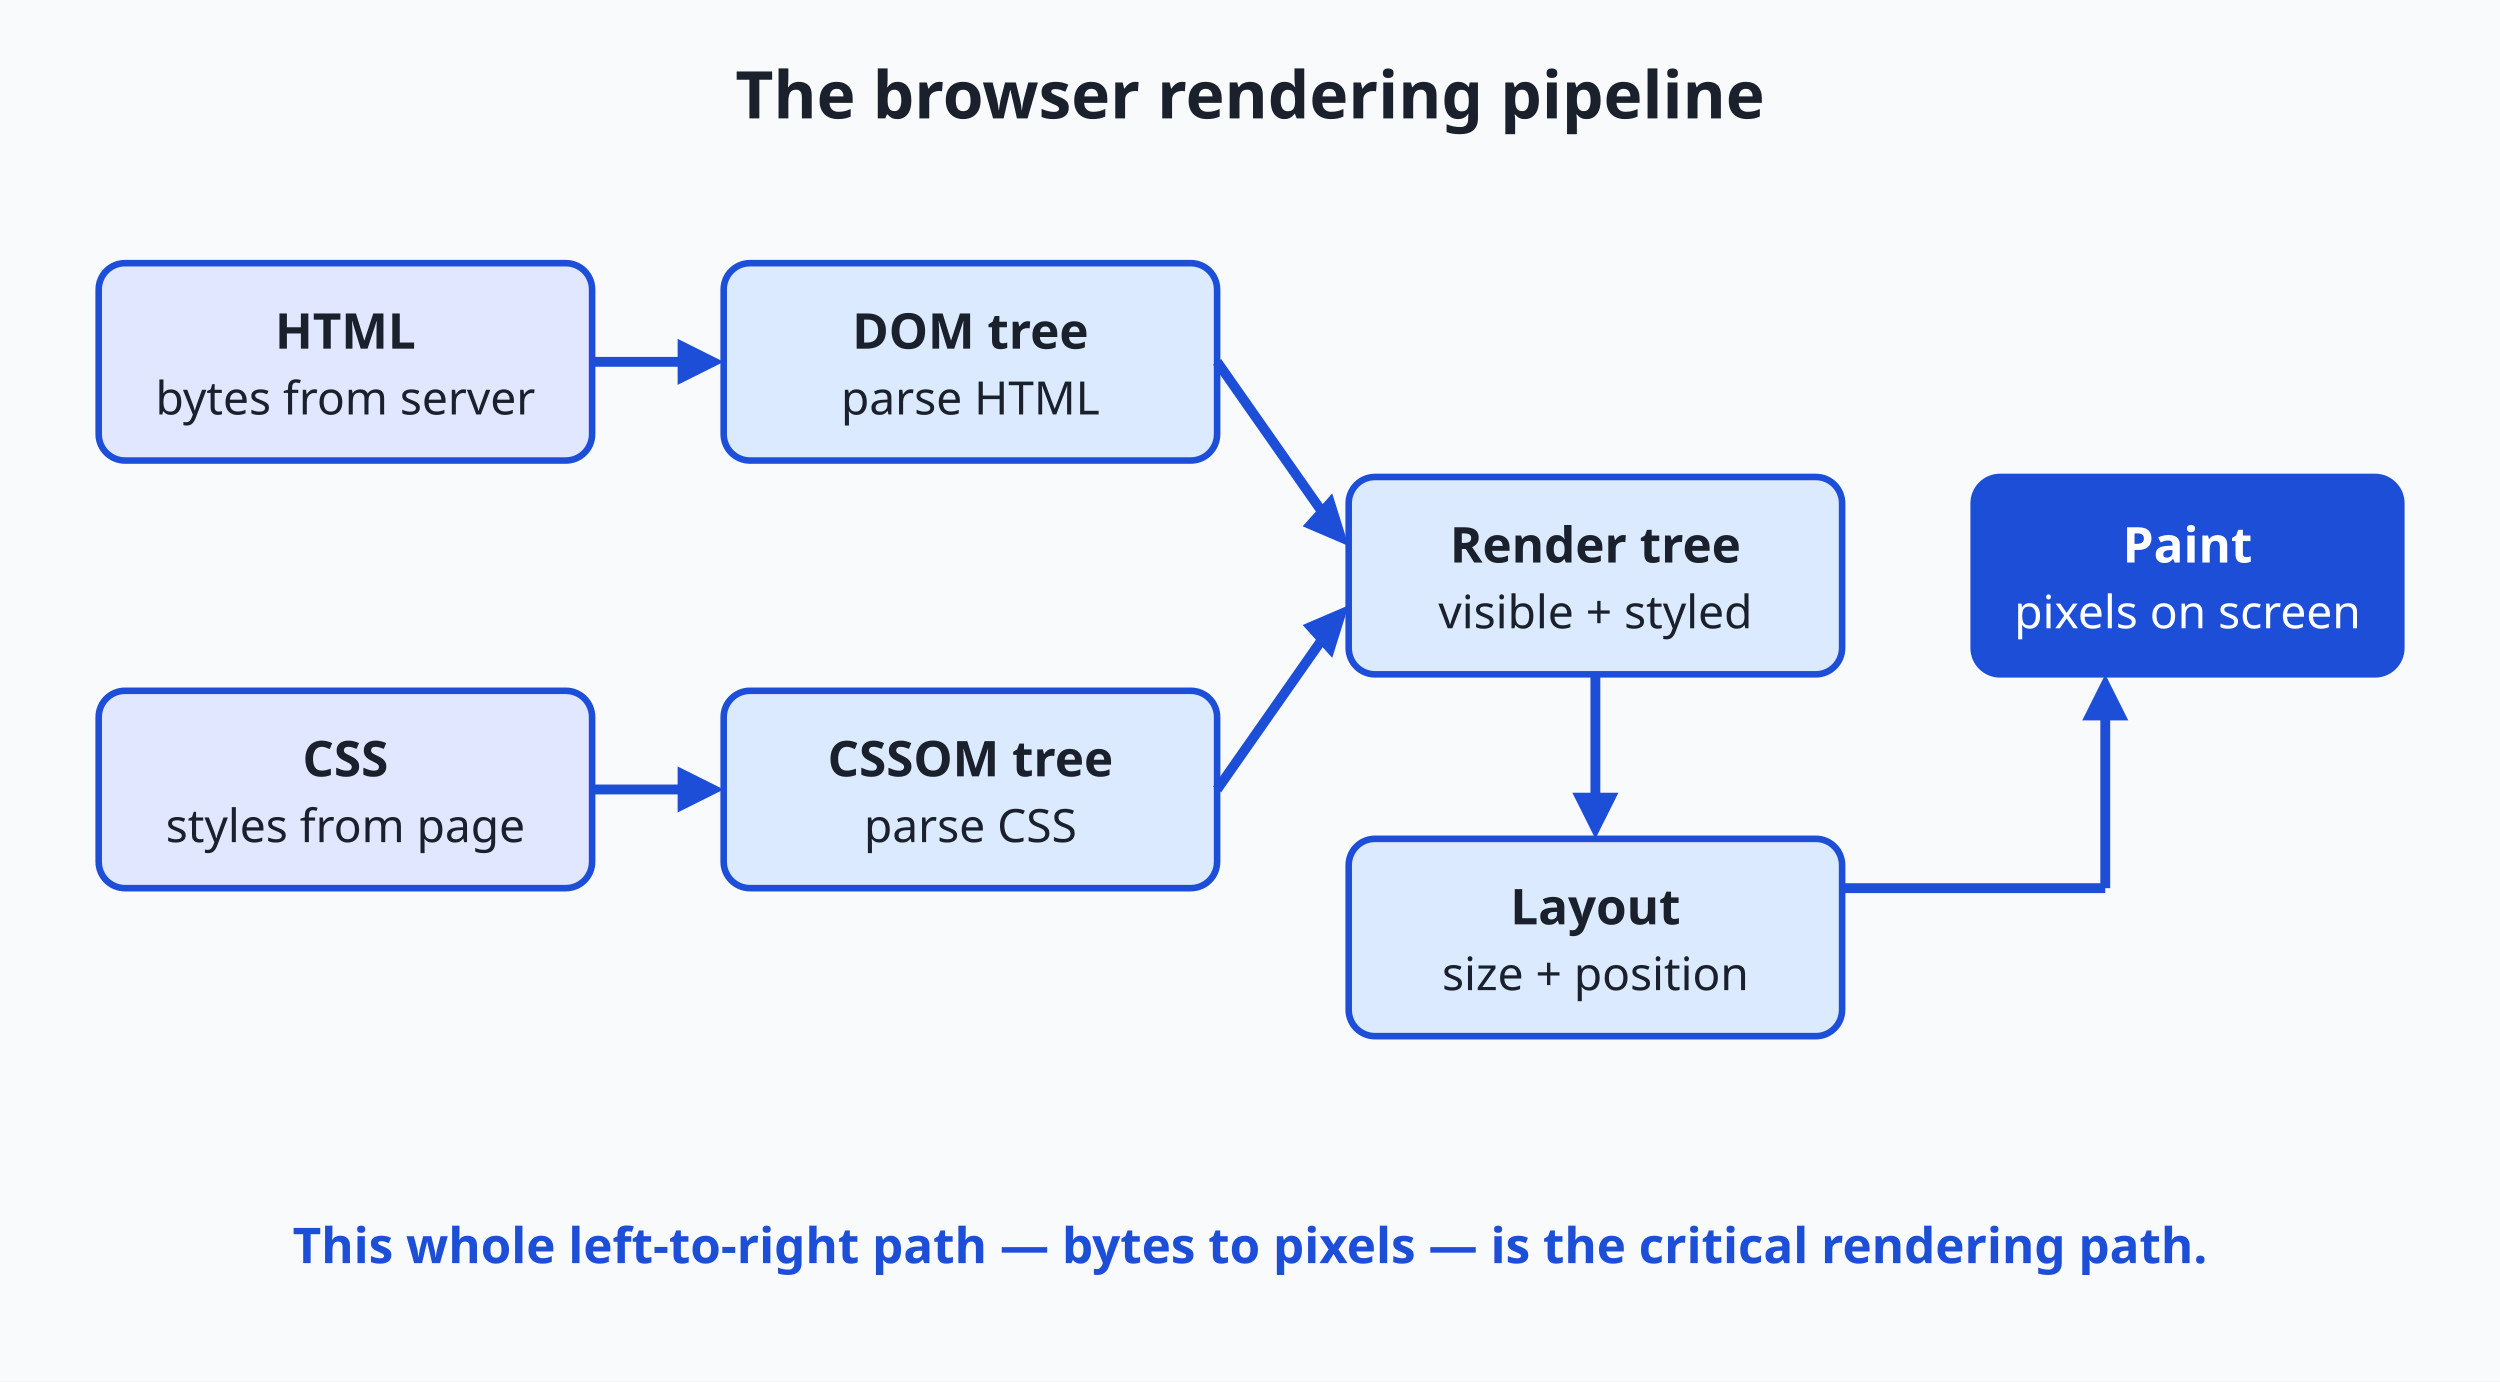
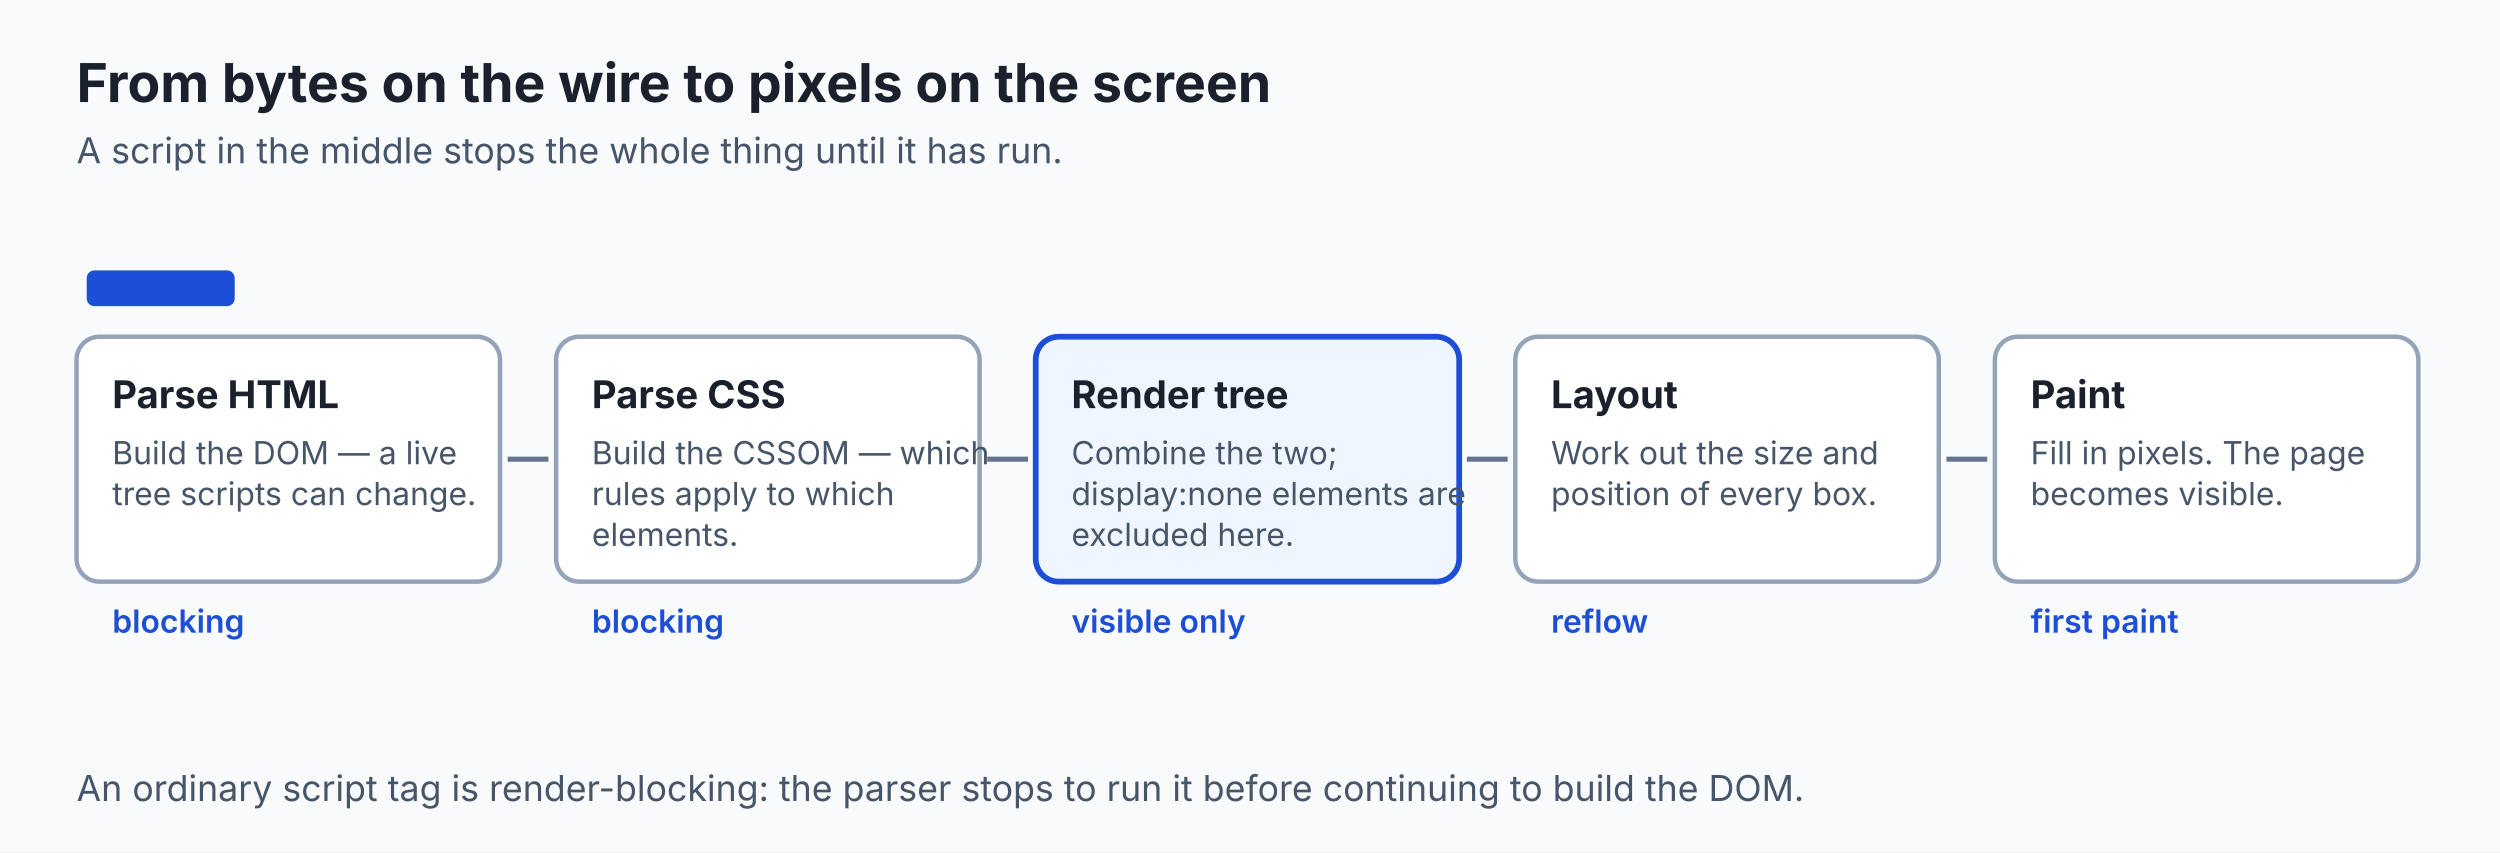
- <svg xmlns="http://www.w3.org/2000/svg" viewBox="0 0 760 420" role="img" font-family="system-ui, sans-serif">
-   <rect x="0" y="0" width="760" height="420" fill="#f8fafc" />
-   <text x="380" y="36" text-anchor="middle" font-size="20" font-weight="bold" fill="#1a202c">The browser rendering pipeline</text>
-   <rect x="30" y="80" width="150" height="60" fill="#e0e7ff" stroke="#1d4ed8" stroke-width="2" rx="8" />
-   <text x="105" y="106" text-anchor="middle" font-size="15" font-weight="bold" fill="#1a202c">HTML</text>
-   <text x="105" y="126" text-anchor="middle" font-size="14" fill="#1a202c">bytes from server</text>
-   <rect x="30" y="210" width="150" height="60" fill="#e0e7ff" stroke="#1d4ed8" stroke-width="2" rx="8" />
-   <text x="105" y="236" text-anchor="middle" font-size="15" font-weight="bold" fill="#1a202c">CSS</text>
-   <text x="105" y="256" text-anchor="middle" font-size="14" fill="#1a202c">styles from page</text>
-   <rect x="220" y="80" width="150" height="60" fill="#dbeafe" stroke="#1d4ed8" stroke-width="2" rx="8" />
-   <text x="295" y="106" text-anchor="middle" font-size="15" font-weight="bold" fill="#1a202c">DOM tree</text>
-   <text x="295" y="126" text-anchor="middle" font-size="14" fill="#1a202c">parse HTML</text>
-   <rect x="220" y="210" width="150" height="60" fill="#dbeafe" stroke="#1d4ed8" stroke-width="2" rx="8" />
-   <text x="295" y="236" text-anchor="middle" font-size="15" font-weight="bold" fill="#1a202c">CSSOM tree</text>
-   <text x="295" y="256" text-anchor="middle" font-size="14" fill="#1a202c">parse CSS</text>
-   <rect x="410" y="145" width="150" height="60" fill="#dbeafe" stroke="#1d4ed8" stroke-width="2" rx="8" />
-   <text x="485" y="171" text-anchor="middle" font-size="15" font-weight="bold" fill="#1a202c">Render tree</text>
-   <text x="485" y="191" text-anchor="middle" font-size="14" fill="#1a202c">visible + styled</text>
-   <rect x="410" y="255" width="150" height="60" fill="#dbeafe" stroke="#1d4ed8" stroke-width="2" rx="8" />
-   <text x="485" y="281" text-anchor="middle" font-size="15" font-weight="bold" fill="#1a202c">Layout</text>
-   <text x="485" y="301" text-anchor="middle" font-size="14" fill="#1a202c">size + position</text>
-   <rect x="600" y="145" width="130" height="60" fill="#1d4ed8" stroke="#1d4ed8" stroke-width="2" rx="8" />
-   <text x="665" y="171" text-anchor="middle" font-size="15" font-weight="bold" fill="#ffffff">Paint</text>
-   <text x="665" y="191" text-anchor="middle" font-size="14" fill="#ffffff">pixels on screen</text>
-   <line x1="180" y1="110" x2="212" y2="110" stroke="#1d4ed8" stroke-width="3" />
-   <polygon points="220,110 206,103 206,117" fill="#1d4ed8" />
-   <line x1="180" y1="240" x2="212" y2="240" stroke="#1d4ed8" stroke-width="3" />
-   <polygon points="220,240 206,233 206,247" fill="#1d4ed8" />
-   <line x1="370" y1="110" x2="405" y2="160" stroke="#1d4ed8" stroke-width="3" />
-   <polygon points="410,166 396,160 405,150" fill="#1d4ed8" />
-   <line x1="370" y1="240" x2="405" y2="190" stroke="#1d4ed8" stroke-width="3" />
-   <polygon points="410,184 405,200 396,190" fill="#1d4ed8" />
-   <line x1="485" y1="205" x2="485" y2="247" stroke="#1d4ed8" stroke-width="3" />
-   <polygon points="485,255 478,241 492,241" fill="#1d4ed8" />
-   <line x1="560" y1="270" x2="640" y2="270" stroke="#1d4ed8" stroke-width="3" />
-   <line x1="640" y1="270" x2="640" y2="212" stroke="#1d4ed8" stroke-width="3" />
-   <polygon points="640,205 633,219 647,219" fill="#1d4ed8" />
-   <text x="380" y="384" text-anchor="middle" font-size="15" font-weight="bold" fill="#1d4ed8">This whole left-to-right path — bytes to pixels — is the critical rendering path.</text>
+ <svg xmlns="http://www.w3.org/2000/svg" viewBox="0 0 980 334" role="img" aria-label="A script in the middle stops the whole thing until it has run.">
+   <style>
+     .render-pipeline-bg   { fill: #f8fafc; }
+     .render-pipeline-h1   { fill: #1a202c; font-size: 21px; font-weight: 700; font-family: system-ui, -apple-system, "Segoe UI", sans-serif; }
+     .render-pipeline-sub  { fill: #475569; font-size: 14px; font-family: system-ui, -apple-system, "Segoe UI", sans-serif; }
+     .render-pipeline-name { fill: #1a202c; font-size: 15px; font-weight: 700; font-family: system-ui, -apple-system, "Segoe UI", sans-serif; }
+     .render-pipeline-desc { fill: #475569; font-size: 12.5px; font-family: system-ui, -apple-system, "Segoe UI", sans-serif; }
+     .render-pipeline-edge { fill: #1d4ed8; font-size: 12.5px; font-weight: 600; font-family: system-ui, -apple-system, "Segoe UI", sans-serif; }
+     .render-pipeline-mono { fill: #1a202c; font-size: 13px; font-family: ui-monospace, "SFMono-Regular", Menlo, Consolas, monospace; }
+     .render-pipeline-box  { fill: #ffffff; stroke: #94a3b8; stroke-width: 1.75; }
+     .render-pipeline-hi   { fill: #eff6ff; stroke: #1d4ed8; stroke-width: 2.25; }
+     .render-pipeline-warn { fill: #fef3c7; stroke: #b45309; stroke-width: 2; }
+     .render-pipeline-good { fill: #dcfce7; stroke: #047857; stroke-width: 2; }
+     .render-pipeline-line { stroke: #64748b; stroke-width: 2; fill: none; }
+     /* The token rests visible at the first stage; the static frame already shows
+        every stage and label, so motion only draws attention to the order. */
+     .render-pipeline-tok { fill: #1d4ed8; opacity: 1; }
+     @media (prefers-reduced-motion: no-preference) {
+       .render-pipeline-tok { animation: render-pipeline-travel 7s ease-in-out infinite; }
+     }
+     @keyframes render-pipeline-travel {
+       0%, 6%    { transform: translateX(0);    opacity: 1; }
+       94%, 100% { transform: translateX(var(--render-pipeline-run, 600px)); opacity: 1; }
+     }
+     @media (prefers-reduced-motion: reduce) {
+       .render-pipeline-tok { animation: none; transform: translateX(0); opacity: 1; }
+     }
+   </style>
+   <rect class="render-pipeline-bg" width="980" height="334" />
+   <text class="render-pipeline-h1" x="30" y="40">From bytes on the wire to pixels on the screen</text>
+   <text class="render-pipeline-sub" x="30" y="64">A script in the middle stops the whole thing until it has run.</text>
+   <rect class="render-pipeline-box" x="30" y="132" width="166" height="96" rx="9" />
+   <text class="render-pipeline-name" x="44" y="160">Parse HTML</text>
+   <text class="render-pipeline-desc" x="44" y="182">Build the DOM — a live</text>
+   <text class="render-pipeline-desc" x="44" y="198">tree scripts can change.</text>
+   <text class="render-pipeline-edge" x="44" y="248">blocking</text>
+   <line class="render-pipeline-line" x1="199" y1="180" x2="215" y2="180" />
+   <rect class="render-pipeline-box" x="218" y="132" width="166" height="96" rx="9" />
+   <text class="render-pipeline-name" x="232" y="160">Parse CSS</text>
+   <text class="render-pipeline-desc" x="232" y="182">Build the CSSOM — which</text>
+   <text class="render-pipeline-desc" x="232" y="198">rules apply to which</text>
+   <text class="render-pipeline-desc" x="232" y="214">elements.</text>
+   <text class="render-pipeline-edge" x="232" y="248">blocking</text>
+   <line class="render-pipeline-line" x1="387" y1="180" x2="403" y2="180" />
+   <rect class="render-pipeline-hi" x="406" y="132" width="166" height="96" rx="9" />
+   <text class="render-pipeline-name" x="420" y="160">Render tree</text>
+   <text class="render-pipeline-desc" x="420" y="182">Combine the two;</text>
+   <text class="render-pipeline-desc" x="420" y="198">display:none elements are</text>
+   <text class="render-pipeline-desc" x="420" y="214">excluded here.</text>
+   <text class="render-pipeline-edge" x="420" y="248">visible only</text>
+   <line class="render-pipeline-line" x1="575" y1="180" x2="591" y2="180" />
+   <rect class="render-pipeline-box" x="594" y="132" width="166" height="96" rx="9" />
+   <text class="render-pipeline-name" x="608" y="160">Layout</text>
+   <text class="render-pipeline-desc" x="608" y="182">Work out the size and</text>
+   <text class="render-pipeline-desc" x="608" y="198">position of every box.</text>
+   <text class="render-pipeline-edge" x="608" y="248">reflow</text>
+   <line class="render-pipeline-line" x1="763" y1="180" x2="779" y2="180" />
+   <rect class="render-pipeline-box" x="782" y="132" width="166" height="96" rx="9" />
+   <text class="render-pipeline-name" x="796" y="160">Paint</text>
+   <text class="render-pipeline-desc" x="796" y="182">Fill in pixels. The page</text>
+   <text class="render-pipeline-desc" x="796" y="198">becomes visible.</text>
+   <text class="render-pipeline-edge" x="796" y="248">first paint</text>
+   <rect class="render-pipeline-tok" x="34" y="106" width="58" height="14" rx="3" style="--render-pipeline-run: 752px" />
+   <text class="render-pipeline-sub" x="30" y="314">An ordinary script tag is render-blocking: the parser stops to run it before continuing to build the DOM.</text>
</svg>
